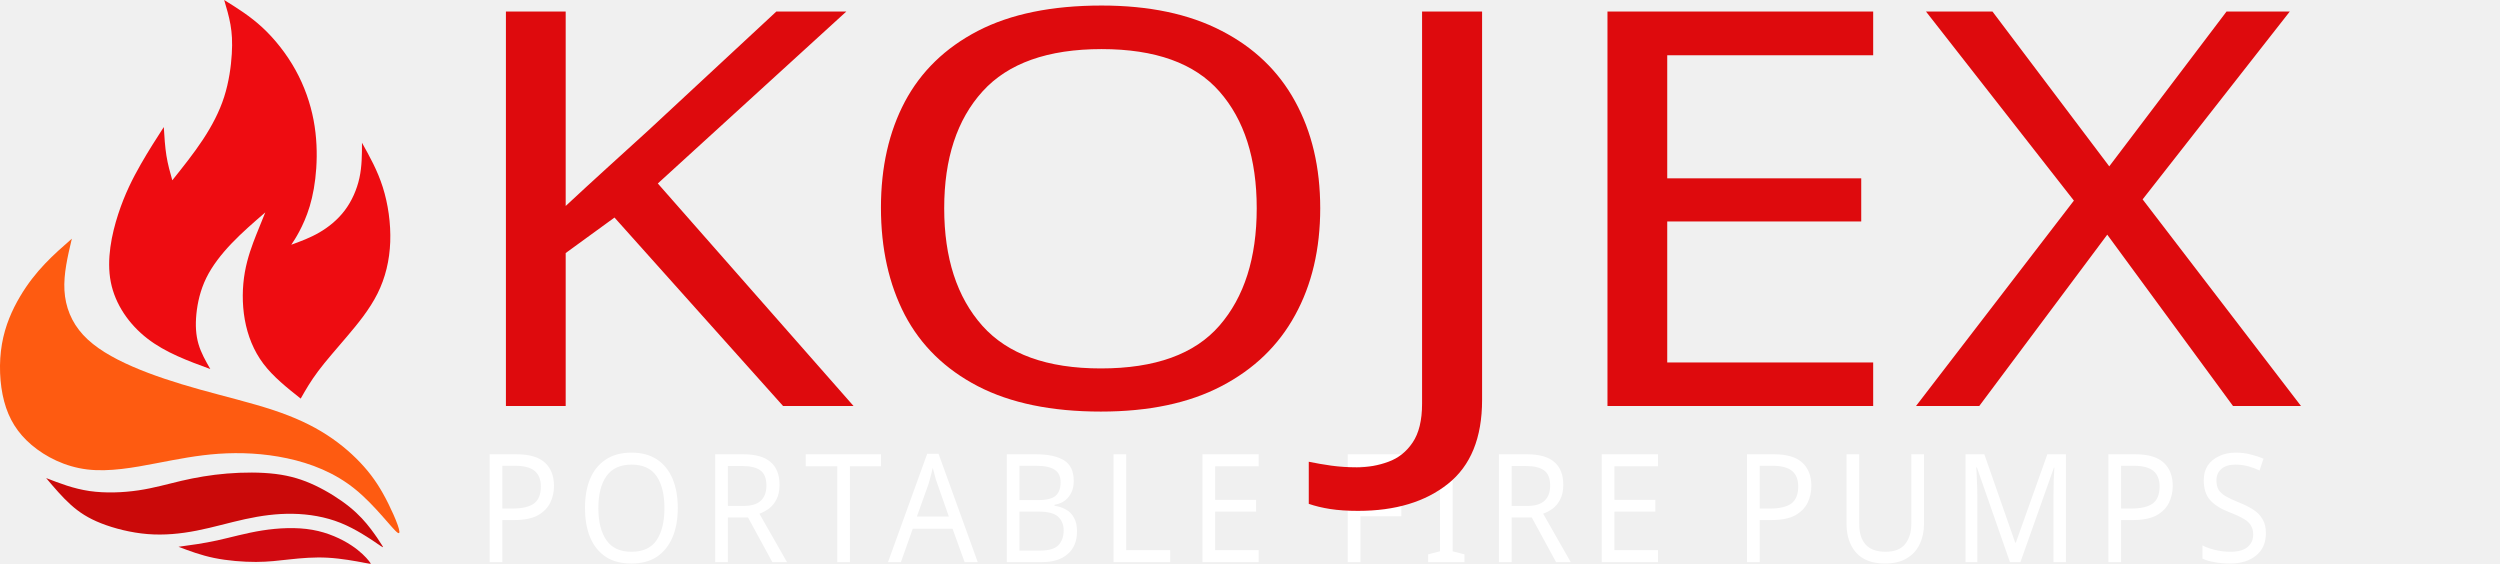
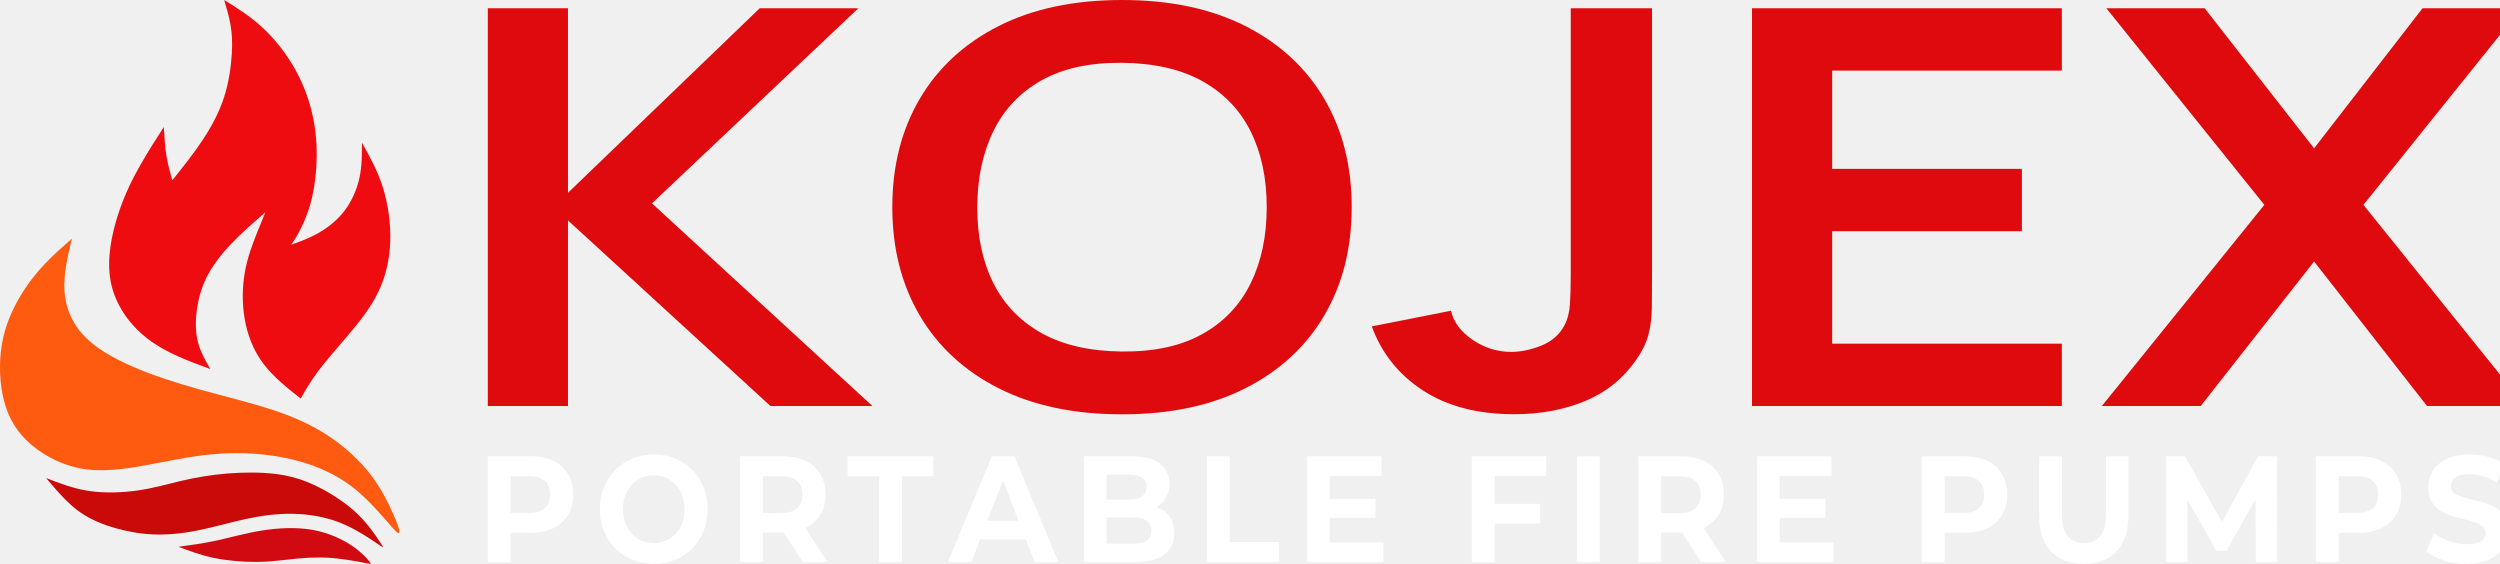
<svg xmlns="http://www.w3.org/2000/svg" width="651.171" height="146.866" viewBox="0 0 172.289 38.858" version="1.1" id="svg1">
  <defs id="defs1">
    </defs>
  <g id="layer1" transform="translate(-10.73274,-82.9295)">
-     <text xml:space="preserve" style="font-style:normal;font-variant:normal;font-weight:normal;font-stretch:normal;font-size:10.051px;font-family:Montserrat;-inkscape-font-specification:'Montserrat, @wght=700';font-variant-ligatures:normal;font-variant-caps:normal;font-variant-numeric:normal;font-variant-east-asian:normal;font-variation-settings:'wght' 700;letter-spacing:1.087px;writing-mode:lr-tb;direction:ltr;display:inline;opacity:1;fill:#ffffff;fill-opacity:1;fill-rule:nonzero;stroke:none;stroke-width:0.126;stroke-dasharray:none;stroke-opacity:1" x="45.119" y="117.418" id="text15" transform="scale(0.9651089,1.036153)">
-       <tspan id="tspan15" style="font-style:normal;font-variant:normal;font-weight:normal;font-stretch:normal;font-size:10.051px;font-family:Montserrat;-inkscape-font-specification:'Montserrat, @wght=700';font-variant-ligatures:normal;font-variant-caps:normal;font-variant-numeric:normal;font-variant-east-asian:normal;font-variation-settings:'wght' 700;letter-spacing:1.087px;fill:#ffffff;stroke-width:0.126" x="45.119" y="117.418">PORTABLE FIRE PUMPS</tspan>
-     </text>
-     <text xml:space="preserve" style="font-style:normal;font-variant:normal;font-weight:normal;font-stretch:normal;font-size:41.814px;font-family:Manrope;-inkscape-font-specification:'Manrope, @wght=700';font-variant-ligatures:normal;font-variant-caps:normal;font-variant-numeric:normal;font-variant-east-asian:normal;font-variation-settings:'wght' 700;letter-spacing:0px;writing-mode:lr-tb;direction:ltr;opacity:1;fill:#de0a0d;fill-opacity:1;fill-rule:nonzero;stroke:none;stroke-width:0.168;stroke-dasharray:none;stroke-opacity:1" x="37.452" y="121.818" id="text25" transform="scale(1.098341,0.9104638)">
-       <tspan id="tspan25" style="font-style:normal;font-variant:normal;font-weight:normal;font-stretch:normal;font-size:41.814px;font-family:Manrope;-inkscape-font-specification:'Manrope, @wght=700';font-variant-ligatures:normal;font-variant-caps:normal;font-variant-numeric:normal;font-variant-east-asian:normal;font-variation-settings:'wght' 700;letter-spacing:0px;fill:#de0a0d;fill-opacity:1;stroke:none;stroke-width:0.168;stroke-dasharray:none" x="37.452" y="121.818">KOJEX</tspan>
-     </text>
+     <path id="kojex-tagline-outlined" style="fill:#ffffff;fill-opacity:1;stroke:none" transform="scale(0.9651089,1.036153) translate(45.11912,117.4178)" d="M 0.834 0 V -7.036 H 3.875 Q 4.824 -7.036 5.509 -6.729 Q 6.194 -6.423 6.565 -5.849 Q 6.936 -5.275 6.936 -4.485 Q 6.936 -3.701 6.565 -3.13 Q 6.194 -2.558 5.509 -2.249 Q 4.824 -1.941 3.875 -1.941 H 1.738 L 2.466 -2.671 V 0 Z M 2.466 -2.495 1.738 -3.267 H 3.791 Q 4.538 -3.267 4.914 -3.588 Q 5.29 -3.909 5.29 -4.485 Q 5.29 -5.067 4.914 -5.388 Q 4.538 -5.71 3.791 -5.71 H 1.738 L 2.466 -6.482 Z M 12.691 0.118 Q 11.86 0.118 11.154 -0.153 Q 10.448 -0.424 9.931 -0.916 Q 9.413 -1.407 9.126 -2.07 Q 8.838 -2.733 8.838 -3.52 Q 8.838 -4.307 9.126 -4.967 Q 9.413 -5.627 9.932 -6.12 Q 10.45 -6.613 11.153 -6.883 Q 11.857 -7.154 12.687 -7.154 Q 13.521 -7.154 14.221 -6.885 Q 14.921 -6.615 15.438 -6.124 Q 15.955 -5.633 16.243 -4.971 Q 16.53 -4.309 16.53 -3.519 Q 16.53 -2.73 16.243 -2.065 Q 15.955 -1.401 15.438 -0.911 Q 14.921 -0.42 14.221 -0.151 Q 13.521 0.118 12.691 0.118 Z M 12.687 -1.262 Q 13.158 -1.262 13.558 -1.426 Q 13.957 -1.59 14.254 -1.891 Q 14.552 -2.192 14.718 -2.605 Q 14.884 -3.018 14.884 -3.52 Q 14.884 -4.021 14.718 -4.432 Q 14.553 -4.843 14.255 -5.144 Q 13.957 -5.446 13.558 -5.61 Q 13.159 -5.774 12.687 -5.774 Q 12.216 -5.774 11.815 -5.61 Q 11.414 -5.445 11.115 -5.144 Q 10.817 -4.842 10.651 -4.43 Q 10.485 -4.019 10.485 -3.52 Q 10.485 -3.021 10.65 -2.607 Q 10.816 -2.194 11.114 -1.891 Q 11.413 -1.588 11.814 -1.425 Q 12.216 -1.262 12.687 -1.262 Z M 18.847 0 V -7.036 H 21.849 Q 23.321 -7.036 24.135 -6.355 Q 24.949 -5.675 24.949 -4.485 Q 24.949 -3.701 24.579 -3.135 Q 24.208 -2.568 23.523 -2.265 Q 22.837 -1.963 21.889 -1.963 H 19.751 L 20.479 -2.671 V 0 Z M 23.325 0 21.56 -2.557 H 23.303 L 25.082 0 Z M 20.479 -2.495 19.751 -3.261 H 21.805 Q 22.552 -3.261 22.927 -3.585 Q 23.303 -3.909 23.303 -4.485 Q 23.303 -5.067 22.927 -5.388 Q 22.552 -5.71 21.805 -5.71 H 19.751 L 20.479 -6.482 Z M 28.776 0 V -5.706 H 26.528 V -7.036 H 32.657 V -5.706 H 30.408 V 0 Z M 33.692 0 36.828 -7.036 H 38.438 L 41.58 0 H 39.88 L 37.299 -6.207 H 37.945 L 35.364 0 Z M 35.266 -1.505 35.694 -2.741 H 39.318 L 39.751 -1.505 Z M 43.405 0 V -7.036 H 46.843 Q 48.167 -7.036 48.839 -6.533 Q 49.511 -6.031 49.511 -5.202 Q 49.511 -4.651 49.239 -4.246 Q 48.967 -3.841 48.492 -3.618 Q 48.017 -3.395 47.405 -3.395 L 47.594 -3.811 Q 48.26 -3.811 48.77 -3.592 Q 49.281 -3.373 49.571 -2.951 Q 49.861 -2.529 49.861 -1.922 Q 49.861 -1.013 49.148 -0.507 Q 48.434 0 47.044 0 Z M 45.021 -1.222 H 46.928 Q 47.556 -1.222 47.885 -1.432 Q 48.215 -1.643 48.215 -2.09 Q 48.215 -2.537 47.885 -2.751 Q 47.556 -2.964 46.928 -2.964 H 44.903 V -4.15 H 46.642 Q 47.238 -4.15 47.552 -4.358 Q 47.865 -4.567 47.865 -4.982 Q 47.865 -5.401 47.552 -5.607 Q 47.238 -5.814 46.642 -5.814 H 45.021 Z M 52.181 0 V -7.036 H 53.813 V -1.33 H 57.335 V 0 Z M 59.338 0 V -7.036 H 64.651 V -5.726 H 60.954 V -1.31 H 64.787 V 0 Z M 60.836 -2.938 V -4.204 H 64.226 V -2.938 Z M 71.1 0 V -7.036 H 76.413 V -5.726 H 72.732 V 0 Z M 72.608 -2.561 V -3.871 H 75.988 V -2.561 Z M 78.609 0 V -7.036 H 80.241 V 0 Z M 82.993 0 V -7.036 H 85.994 Q 87.467 -7.036 88.281 -6.355 Q 89.095 -5.675 89.095 -4.485 Q 89.095 -3.701 88.724 -3.135 Q 88.353 -2.568 87.668 -2.265 Q 86.983 -1.963 86.034 -1.963 H 83.897 L 84.625 -2.671 V 0 Z M 87.471 0 85.706 -2.557 H 87.448 L 89.227 0 Z M 84.625 -2.495 83.897 -3.261 H 85.95 Q 86.697 -3.261 87.073 -3.585 Q 87.449 -3.909 87.449 -4.485 Q 87.449 -5.067 87.073 -5.388 Q 86.697 -5.71 85.95 -5.71 H 83.897 L 84.625 -6.482 Z M 91.467 0 V -7.036 H 96.779 V -5.726 H 93.083 V -1.31 H 96.916 V 0 Z M 92.965 -2.938 V -4.204 H 96.355 V -2.938 Z M 103.229 0 V -7.036 H 106.27 Q 107.219 -7.036 107.904 -6.729 Q 108.589 -6.423 108.96 -5.849 Q 109.331 -5.275 109.331 -4.485 Q 109.331 -3.701 108.96 -3.13 Q 108.589 -2.558 107.904 -2.249 Q 107.219 -1.941 106.27 -1.941 H 104.133 L 104.861 -2.671 V 0 Z M 104.861 -2.495 104.133 -3.267 H 106.186 Q 106.933 -3.267 107.309 -3.588 Q 107.685 -3.909 107.685 -4.485 Q 107.685 -5.067 107.309 -5.388 Q 106.933 -5.71 106.186 -5.71 H 104.133 L 104.861 -6.482 Z M 114.797 0.118 Q 113.3 0.118 112.456 -0.714 Q 111.612 -1.546 111.612 -3.099 V -7.036 H 113.244 V -3.151 Q 113.244 -2.153 113.657 -1.707 Q 114.07 -1.262 114.811 -1.262 Q 115.556 -1.262 115.967 -1.707 Q 116.378 -2.153 116.378 -3.151 V -7.036 H 117.982 V -3.099 Q 117.982 -1.546 117.138 -0.714 Q 116.294 0.118 114.797 0.118 Z M 120.679 0 V -7.036 H 122.023 L 125.019 -2.066 H 124.309 L 127.249 -7.036 H 128.593 L 128.607 0 H 127.082 L 127.068 -4.689 H 127.356 L 125.001 -0.748 H 124.271 L 121.866 -4.689 H 122.204 V 0 Z M 131.365 0 V -7.036 H 134.406 Q 135.355 -7.036 136.04 -6.729 Q 136.725 -6.423 137.096 -5.849 Q 137.467 -5.275 137.467 -4.485 Q 137.467 -3.701 137.096 -3.13 Q 136.725 -2.558 136.04 -2.249 Q 135.355 -1.941 134.406 -1.941 H 132.269 L 132.997 -2.671 V 0 Z M 132.997 -2.495 132.269 -3.267 H 134.322 Q 135.069 -3.267 135.445 -3.588 Q 135.821 -3.909 135.821 -4.485 Q 135.821 -5.067 135.445 -5.388 Q 135.069 -5.71 134.322 -5.71 H 132.269 L 132.997 -6.482 Z M 142.123 0.118 Q 141.28 0.118 140.505 -0.107 Q 139.729 -0.332 139.257 -0.69 L 139.809 -1.922 Q 140.257 -1.6 140.878 -1.394 Q 141.499 -1.187 142.13 -1.187 Q 142.618 -1.187 142.914 -1.284 Q 143.21 -1.381 143.349 -1.551 Q 143.488 -1.722 143.488 -1.939 Q 143.488 -2.221 143.265 -2.389 Q 143.041 -2.558 142.68 -2.663 Q 142.318 -2.769 141.881 -2.864 Q 141.445 -2.958 141.007 -3.096 Q 140.568 -3.233 140.206 -3.455 Q 139.844 -3.678 139.621 -4.042 Q 139.398 -4.407 139.398 -4.97 Q 139.398 -5.569 139.722 -6.064 Q 140.047 -6.559 140.706 -6.857 Q 141.365 -7.154 142.365 -7.154 Q 143.024 -7.154 143.669 -6.997 Q 144.314 -6.84 144.806 -6.535 L 144.299 -5.301 Q 143.813 -5.581 143.316 -5.714 Q 142.82 -5.848 142.351 -5.848 Q 141.876 -5.848 141.578 -5.739 Q 141.28 -5.63 141.146 -5.451 Q 141.012 -5.272 141.012 -5.048 Q 141.012 -4.77 141.235 -4.604 Q 141.458 -4.438 141.82 -4.337 Q 142.182 -4.236 142.621 -4.141 Q 143.059 -4.045 143.495 -3.911 Q 143.932 -3.776 144.294 -3.557 Q 144.656 -3.338 144.879 -2.975 Q 145.102 -2.612 145.102 -2.06 Q 145.102 -1.471 144.774 -0.976 Q 144.447 -0.48 143.787 -0.181 Q 143.127 0.118 142.123 0.118 Z" aria-label="PORTABLE FIRE PUMPS" />
+     <path id="kojex-wordmark-outlined" style="fill:#de0a0d;fill-opacity:1;stroke:none" transform="scale(1.098341,0.9104638) translate(37.45209,121.8181)" d="M 2.927 0 V -30.106 H 7.958 V -16.14 L 19.987 -30.106 H 26.175 L 13.227 -15.339 L 27.06 0 H 20.663 L 7.958 -14.05 V 0 Z M 42.72 0.627 Q 38.207 0.627 34.981 -1.345 Q 31.754 -3.317 30.031 -6.851 Q 28.308 -10.384 28.308 -15.053 Q 28.308 -19.722 30.031 -23.256 Q 31.754 -26.789 34.981 -28.761 Q 38.207 -30.733 42.72 -30.733 Q 47.232 -30.733 50.459 -28.761 Q 53.686 -26.789 55.409 -23.256 Q 57.132 -19.722 57.132 -15.053 Q 57.132 -10.384 55.409 -6.851 Q 53.686 -3.317 50.459 -1.345 Q 47.232 0.627 42.72 0.627 Z M 42.72 -4.126 Q 45.751 -4.091 47.767 -5.451 Q 49.783 -6.812 50.792 -9.286 Q 51.8 -11.76 51.8 -15.053 Q 51.8 -18.346 50.792 -20.787 Q 49.783 -23.228 47.767 -24.587 Q 45.751 -25.946 42.72 -25.98 Q 39.688 -26.015 37.676 -24.656 Q 35.664 -23.297 34.655 -20.822 Q 33.646 -18.346 33.639 -15.053 Q 33.632 -11.76 34.641 -9.321 Q 35.65 -6.882 37.669 -5.521 Q 39.688 -4.16 42.72 -4.126 Z M 67.341 0.62 Q 63.892 0.62 61.604 -1.178 Q 59.316 -2.976 58.393 -6.028 L 63.362 -7.213 Q 63.599 -5.938 64.71 -5.018 Q 65.822 -4.098 67.146 -4.098 Q 68.035 -4.098 69.019 -4.568 Q 70.003 -5.039 70.47 -6.084 Q 70.774 -6.763 70.824 -7.687 Q 70.875 -8.61 70.875 -9.84 V -30.106 H 75.976 V -9.84 Q 75.976 -8.446 75.964 -7.392 Q 75.951 -6.338 75.753 -5.41 Q 75.554 -4.481 74.979 -3.491 Q 73.749 -1.352 71.754 -0.366 Q 69.759 0.62 67.341 0.62 Z M 82.248 0 V -30.106 H 101.691 V -25.388 H 87.279 V -17.952 H 99.183 V -13.234 H 87.279 V -4.718 H 101.691 V 0 Z M 104.2 0 114.396 -15.227 104.486 -30.106 H 110.653 L 117.518 -19.506 L 124.32 -30.106 H 130.522 L 120.612 -15.227 L 130.773 0 H 124.605 L 117.518 -10.941 L 110.403 0 Z" aria-label="KOJEX" />
    <g id="g1">
      <path style="opacity:1;fill:#d10910;fill-opacity:1;fill-rule:nonzero;stroke:none;stroke-width:0.053;stroke-dasharray:none;stroke-opacity:1" d="m 35.756,121.697 c -0.494,-0.093 -1.483,-0.279 -2.423,-0.332 -0.941,-0.053 -1.833,0.027 -2.617,0.112 -0.784,0.085 -1.459,0.175 -2.336,0.178 -0.877,0.003 -1.956,-0.082 -2.88,-0.271 -0.925,-0.189 -1.695,-0.481 -2.466,-0.773 0.866,-0.117 1.732,-0.234 2.676,-0.441 0.943,-0.207 1.964,-0.505 3.093,-0.683 1.129,-0.178 2.368,-0.236 3.454,-0.045 1.087,0.191 2.022,0.632 2.678,1.063 0.656,0.43 1.034,0.85 1.206,1.063 0.173,0.213 0.141,0.218 0.125,0.221 -0.016,0.003 -0.016,0.003 -0.51,-0.09 z" id="path20" />
      <path style="opacity:1;fill:#ca0909;fill-opacity:1;fill-rule:nonzero;stroke:none;stroke-width:0.053;stroke-dasharray:none;stroke-opacity:1" d="m 36.707,120.376 c -0.484,-0.329 -1.451,-0.988 -2.503,-1.411 -1.052,-0.422 -2.189,-0.608 -3.298,-0.627 -1.108,-0.019 -2.187,0.13 -3.282,0.369 -1.095,0.239 -2.205,0.569 -3.327,0.789 -1.121,0.221 -2.253,0.332 -3.399,0.239 -1.145,-0.093 -2.304,-0.391 -3.194,-0.741 -0.89,-0.351 -1.512,-0.755 -2.099,-1.283 -0.587,-0.529 -1.14,-1.182 -1.693,-1.836 0.946,0.367 1.892,0.733 2.981,0.893 1.089,0.159 2.322,0.112 3.393,-0.048 1.071,-0.159 1.98,-0.43 2.952,-0.656 0.973,-0.226 2.009,-0.407 3.133,-0.5 1.124,-0.093 2.336,-0.098 3.361,0.029 1.026,0.128 1.865,0.388 2.718,0.792 0.853,0.404 1.719,0.951 2.376,1.483 0.656,0.531 1.103,1.047 1.461,1.517 0.359,0.47 0.63,0.895 0.765,1.108 0.136,0.213 0.136,0.213 -0.348,-0.117 z" id="path21" />
      <path style="opacity:1;fill:#fe5b11;fill-opacity:1;fill-rule:nonzero;stroke:none;stroke-width:0.053;stroke-dasharray:none;stroke-opacity:1" d="m 38.143,119.647 c -0.345,-0.216 -1.53,-1.868 -2.942,-3.01 -1.412,-1.142 -3.05,-1.775 -4.677,-2.123 -1.627,-0.348 -3.244,-0.413 -4.717,-0.313 -1.473,0.101 -2.802,0.366 -4.318,0.657 -1.516,0.291 -3.219,0.607 -4.742,0.424 -1.523,-0.183 -2.867,-0.866 -3.837,-1.688 -0.97,-0.823 -1.566,-1.785 -1.89,-3 -0.323,-1.214 -0.374,-2.68 -0.154,-3.955 0.219,-1.275 0.708,-2.36 1.243,-3.265 0.535,-0.905 1.117,-1.631 1.721,-2.267 0.604,-0.636 1.229,-1.182 1.854,-1.728 -0.287,1.214 -0.575,2.428 -0.51,3.564 0.065,1.135 0.481,2.191 1.29,3.068 0.808,0.877 2.008,1.573 3.395,2.177 1.387,0.604 2.96,1.114 4.659,1.588 1.699,0.474 3.524,0.912 5.026,1.408 1.502,0.496 2.68,1.049 3.704,1.71 1.024,0.661 1.893,1.43 2.576,2.202 0.683,0.772 1.178,1.548 1.674,2.547 0.496,0.999 0.991,2.22 0.647,2.005 z" id="path22" />
      <path style="opacity:1;fill:#ee0c11;fill-opacity:1;fill-rule:nonzero;stroke:none;stroke-width:0.053;stroke-dasharray:none;stroke-opacity:1" d="m 25.227,108.363 c -1.541,-0.565 -3.083,-1.13 -4.337,-2.101 -1.254,-0.971 -2.22,-2.348 -2.523,-3.9 -0.303,-1.552 0.057,-3.278 0.514,-4.681 0.457,-1.403 1.012,-2.482 1.552,-3.427 0.54,-0.945 1.064,-1.757 1.588,-2.569 0.041,0.678 0.082,1.356 0.18,1.968 0.098,0.611 0.252,1.156 0.406,1.701 0.74,-0.925 1.48,-1.85 2.107,-2.8 0.627,-0.951 1.141,-1.927 1.469,-2.954 0.329,-1.028 0.473,-2.107 0.524,-2.949 0.051,-0.843 0.01,-1.449 -0.092,-2.03 -0.103,-0.581 -0.267,-1.136 -0.432,-1.69 0.894,0.555 1.788,1.11 2.641,1.901 0.853,0.791 1.665,1.819 2.276,2.924 0.611,1.105 1.022,2.286 1.243,3.448 0.221,1.161 0.252,2.302 0.185,3.314 -0.067,1.012 -0.231,1.896 -0.452,2.631 -0.221,0.735 -0.498,1.32 -0.719,1.737 -0.221,0.416 -0.385,0.663 -0.55,0.909 0.647,-0.236 1.295,-0.473 1.932,-0.843 0.637,-0.37 1.264,-0.873 1.752,-1.521 0.488,-0.647 0.838,-1.439 1.012,-2.24 0.175,-0.802 0.175,-1.613 0.175,-2.425 0.534,0.956 1.069,1.911 1.434,3.062 0.365,1.151 0.56,2.497 0.514,3.771 -0.046,1.274 -0.334,2.477 -0.879,3.566 -0.545,1.089 -1.346,2.066 -2.101,2.954 -0.755,0.889 -1.464,1.69 -1.988,2.389 -0.524,0.699 -0.863,1.295 -1.202,1.891 -0.945,-0.75 -1.891,-1.5 -2.569,-2.399 -0.678,-0.899 -1.089,-1.947 -1.285,-3.047 -0.195,-1.1 -0.175,-2.25 0.005,-3.268 0.18,-1.017 0.519,-1.901 0.78,-2.565 0.261,-0.664 0.445,-1.109 0.628,-1.553 -0.8,0.691 -1.6,1.382 -2.314,2.129 -0.713,0.746 -1.34,1.548 -1.751,2.385 -0.411,0.838 -0.606,1.711 -0.683,2.487 -0.077,0.776 -0.036,1.454 0.144,2.071 0.18,0.617 0.498,1.171 0.817,1.726 z" id="path23" />
    </g>
  </g>
</svg>
